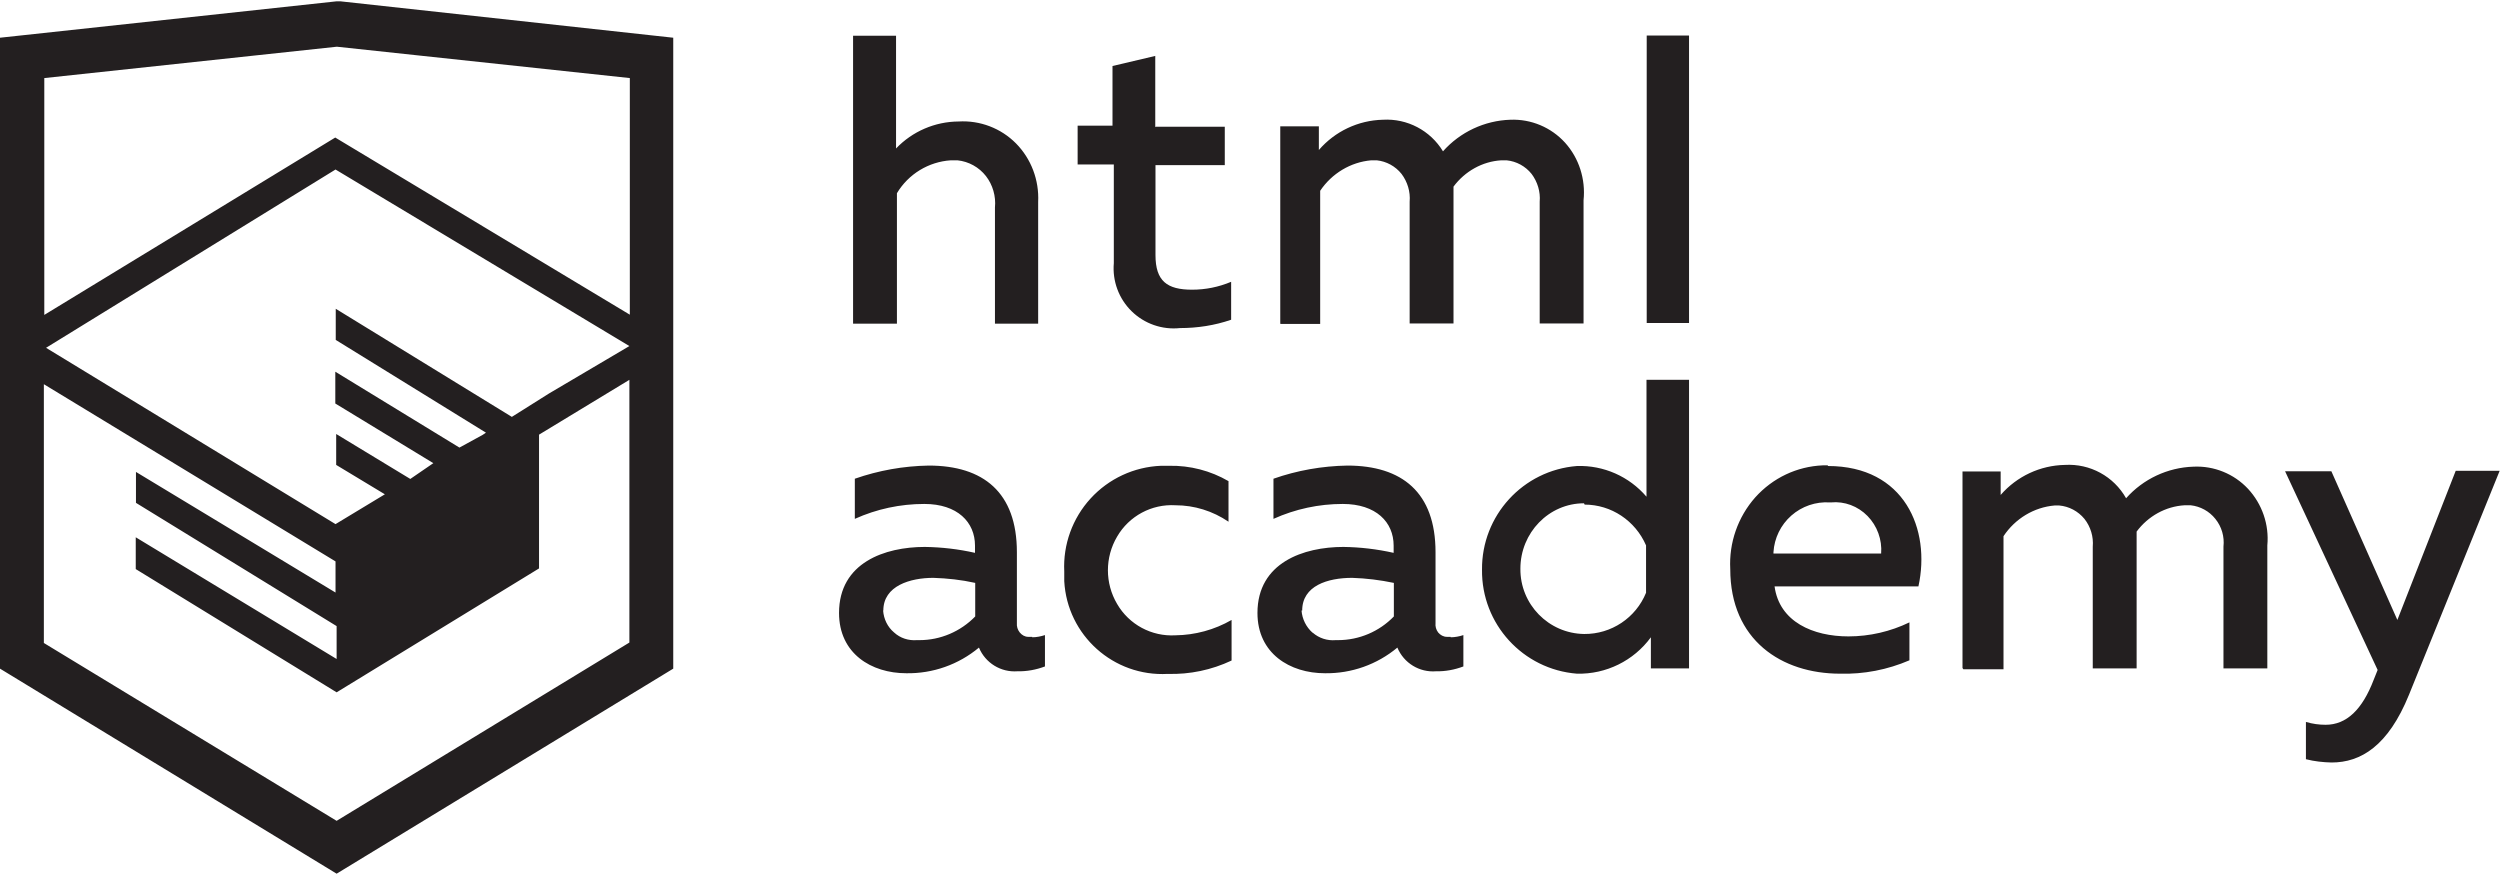
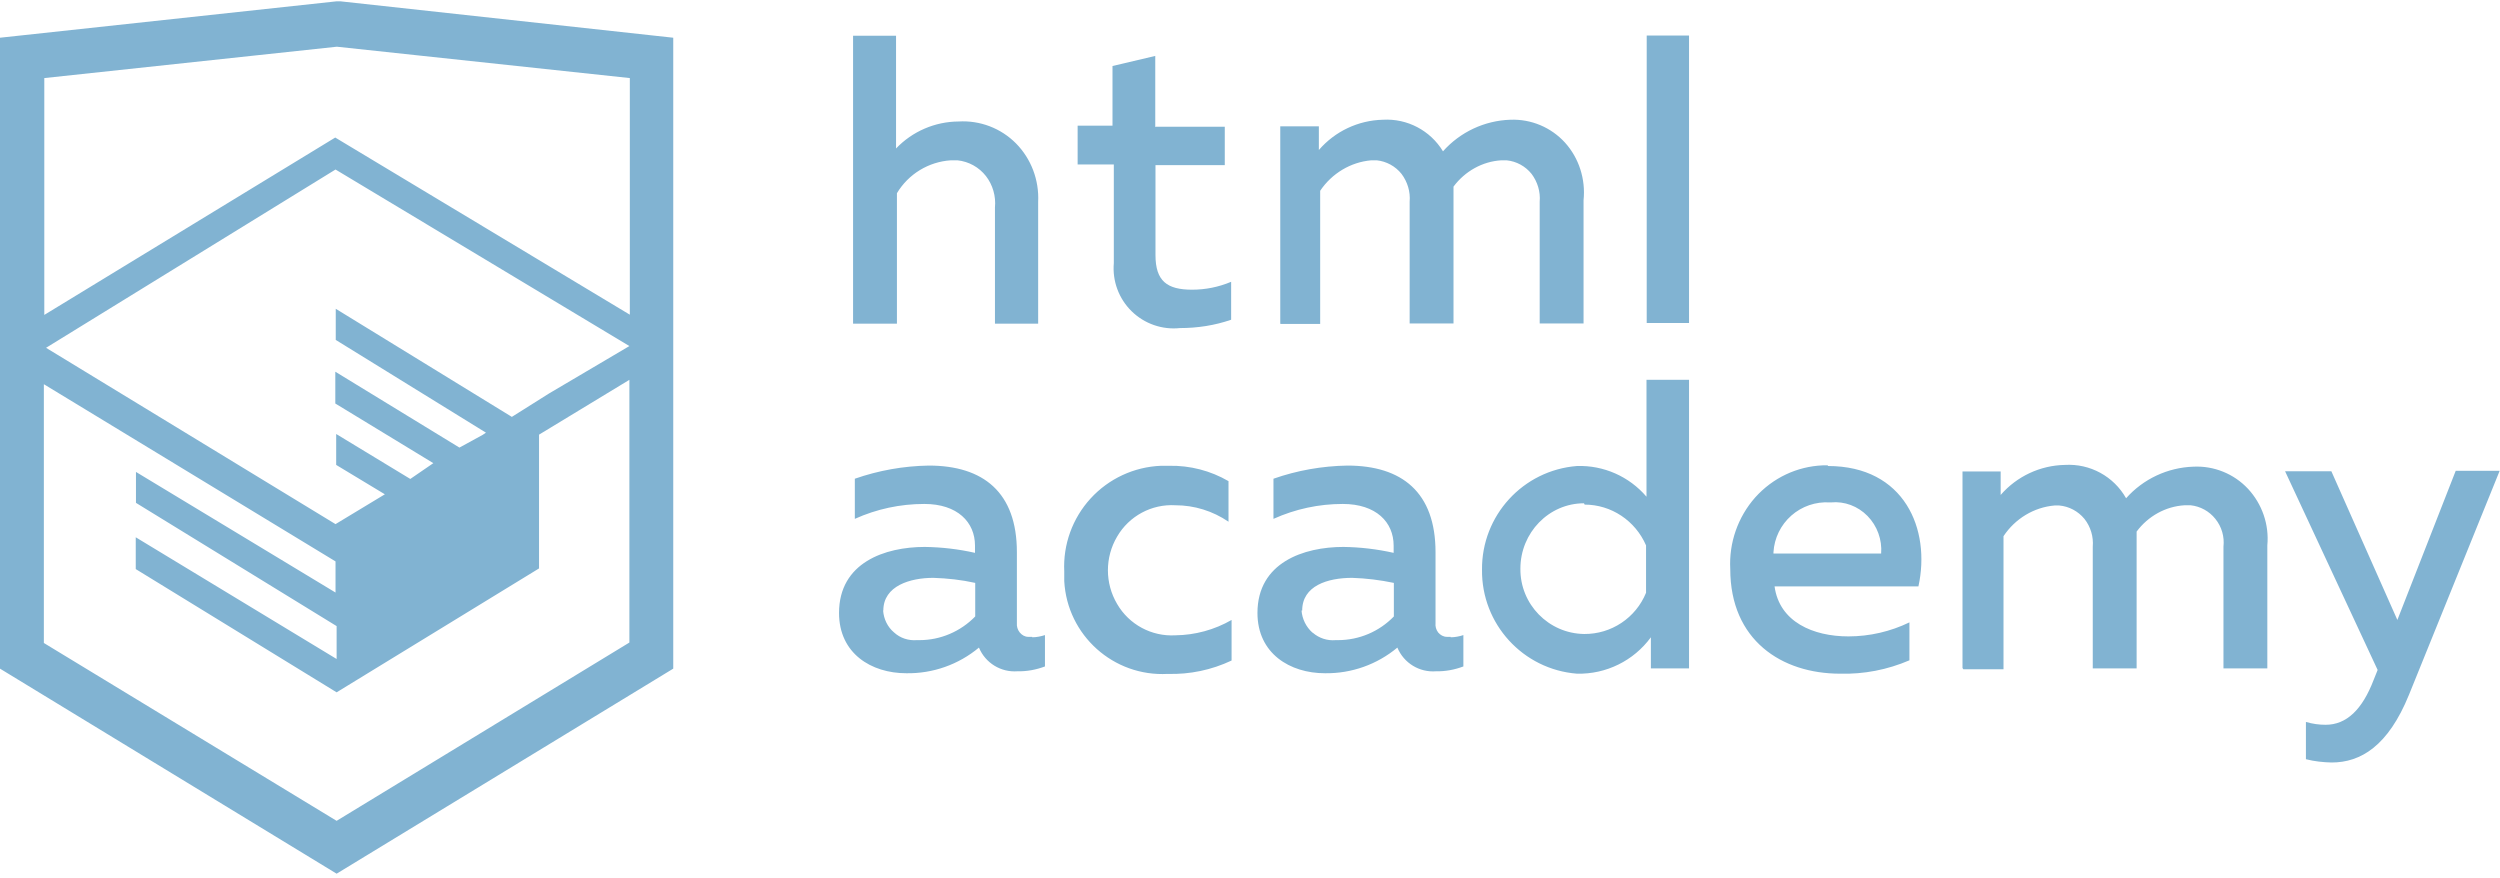
- <svg xmlns="http://www.w3.org/2000/svg" width="114" height="40" viewBox="0 0 114 40" fill="#231F20">
+ <svg xmlns="http://www.w3.org/2000/svg" width="114" height="40" viewBox="0 0 114 40" fill="#81b3d2">
  <path fill-rule="evenodd" clip-rule="evenodd" d="M15.52.06h-.17L0 1.72v28.77l15.35 9.35 15.35-9.35V1.72L15.52.06zm61.5 1.56h-1.93v13.11h1.93V1.63zm-36.16.01v5.14a3.98 3.98 0 012.85-1.23 3.4 3.4 0 012.62 1c.69.7 1.06 1.67 1.01 2.67v5.55h-1.97v-5.3c.05-.51-.1-1.03-.41-1.43a1.9 1.9 0 00-1.3-.72h-.3a3.1 3.1 0 00-2.46 1.5v5.95h-2V1.63h1.96zm36.16 28.85h-1.74v-1.42a4.06 4.06 0 01-3.37 1.66 4.7 4.7 0 01-4.33-4.74 4.7 4.7 0 014.33-4.73 4 4 0 013.17 1.4v-5.33h1.94v13.16zm-29.95-1.42c.2 0 .39-.04.58-.1v1.43c-.4.15-.82.23-1.25.22a1.76 1.76 0 01-1.76-1.08 5.04 5.04 0 01-3.31 1.17c-1.6 0-3.07-.9-3.07-2.75 0-2.3 2.1-3.01 3.91-3.01.77.01 1.54.1 2.29.27v-.33c0-1.07-.8-1.9-2.31-1.9-1.1 0-2.17.23-3.17.68v-1.83c1.09-.38 2.22-.58 3.37-.6 2.49 0 4.02 1.22 4.02 3.95v3.23a.6.6 0 00.13.43c.1.12.23.2.39.2h.18v.02zm-6.8-1.22c.03.39.2.75.5 1 .28.26.66.38 1.04.35h.12c.95 0 1.87-.39 2.54-1.08v-1.53c-.63-.14-1.27-.21-1.91-.23-1.05 0-2.28.36-2.28 1.49zm15.75-5.9a5.18 5.18 0 00-2.7-.7h-.38a4.6 4.6 0 00-4.41 4.82v.44a4.48 4.48 0 004.72 4.23c1 .03 2-.18 2.91-.61v-1.85c-.78.45-1.67.69-2.56.7a2.88 2.88 0 01-2.66-1.43 3.02 3.02 0 010-3.07 2.88 2.88 0 012.66-1.43c.86 0 1.7.26 2.42.75v-1.85zm10.13 7.12c.2 0 .4-.04.58-.1v1.43c-.4.15-.82.23-1.24.22a1.76 1.76 0 01-1.77-1.08 5.04 5.04 0 01-3.3 1.17c-1.6 0-3.08-.9-3.08-2.75 0-2.3 2.11-3.01 3.92-3.01.77.01 1.53.1 2.29.27v-.33c0-1.07-.8-1.9-2.32-1.9-1.09 0-2.16.23-3.16.68v-1.83c1.08-.38 2.22-.58 3.37-.6 2.49 0 4.02 1.22 4.02 3.95v3.23a.6.6 0 00.12.43c.1.12.24.2.4.2h.17v.02zm-6.3-.21a1.51 1.51 0 01-.5-1.01h.03c0-1.13 1.16-1.49 2.28-1.49.64.02 1.28.1 1.9.23v1.53a3.54 3.54 0 01-2.54 1.08h-.11a1.4 1.4 0 01-1.05-.34zm9.48-2.92c0-1.64 1.3-2.98 2.9-2.98l.03.06c1.21 0 2.31.73 2.8 1.86v2.16a3.02 3.02 0 01-2.82 1.88 2.95 2.95 0 01-2.91-2.98zm14.02-4.68c3.5 0 4.7 2.89 4.13 5.49h-6.56c.22 1.62 1.76 2.28 3.37 2.28a6.4 6.4 0 002.78-.64v1.73c-1 .43-2.08.64-3.16.61-2.67 0-5.01-1.53-5.01-4.77a4.57 4.57 0 011.14-3.27c.8-.89 1.9-1.41 3.08-1.46h.23v.03zm-2.48 3.93a2.42 2.42 0 012.57-2.27h.05c.62-.06 1.23.17 1.67.62.44.45.67 1.08.62 1.71h-4.91v-.06zm8.62 5.28V21.5h1.74v1.07a3.98 3.98 0 012.93-1.37 3 3 0 012.79 1.52 4.3 4.3 0 013.07-1.44 3.2 3.2 0 012.49 1.01c.64.69.97 1.63.88 2.58v5.61h-2v-5.55c.05-.46-.08-.91-.37-1.27a1.67 1.67 0 00-1.13-.62h-.27c-.87.05-1.67.5-2.19 1.2v6.24h-2v-5.55a1.8 1.8 0 00-.38-1.27c-.29-.35-.7-.57-1.15-.61h-.21c-.94.08-1.8.6-2.33 1.4v6.07h-1.83l-.04-.06zm24.49-8.99h-2l-2.66 6.8-3.01-6.78h-2.11l4.22 9.06-.18.45c-.52 1.36-1.24 2.05-2.19 2.05-.3 0-.6-.04-.9-.13v1.7c.39.1.78.14 1.17.15 1.33 0 2.58-.75 3.53-3.09l4.13-10.2zM52.68 5.8V2.55l-1.95.46v2.72h-1.59V7.5h1.65V12a2.74 2.74 0 003.02 2.96c.79 0 1.58-.12 2.33-.38v-1.73c-.57.24-1.17.36-1.78.36-1.14 0-1.67-.39-1.67-1.58v-4.1h3.16V5.78H52.7zm5.7 8.96v-9h1.76v1.08a3.98 3.98 0 012.92-1.38A3 3 0 0165.8 6.9a4.3 4.3 0 013.07-1.44 3.2 3.2 0 012.5 1.05c.63.7.94 1.66.84 2.62v5.62h-2V9.2c.04-.46-.1-.91-.37-1.27a1.67 1.67 0 00-1.14-.62h-.24c-.86.05-1.66.5-2.18 1.2v6.24h-2V9.2c.04-.46-.1-.91-.37-1.27a1.67 1.67 0 00-1.13-.62h-.25c-.94.08-1.8.6-2.33 1.39v6.07h-1.8zM28.7 29.3v.02-.02zm0-11.98V29.3l-13.35 8.13L2 29.32v-11.8l13.3 8.08v1.42l-9.1-5.5v1.41l9.15 5.62v1.5L6.19 24.5v1.45l9.16 5.62 9.23-5.65v-6.1l4.12-2.5zm0-1.54l-3.66 2.16-1.7 1.07-8.03-4.93v1.42l6.85 4.23-.15.1-1.06.58-5.66-3.46v1.45l4.47 2.72-1.05.72-3.38-2.05v1.41l2.22 1.34-2.25 1.36-13.2-8.04 13.2-8.13 13.4 8.05zm-13.4-9.5l13.42 8.07V3.56L15.36 2.13 2.02 3.56v10.8l13.27-8.09z" />
</svg>
